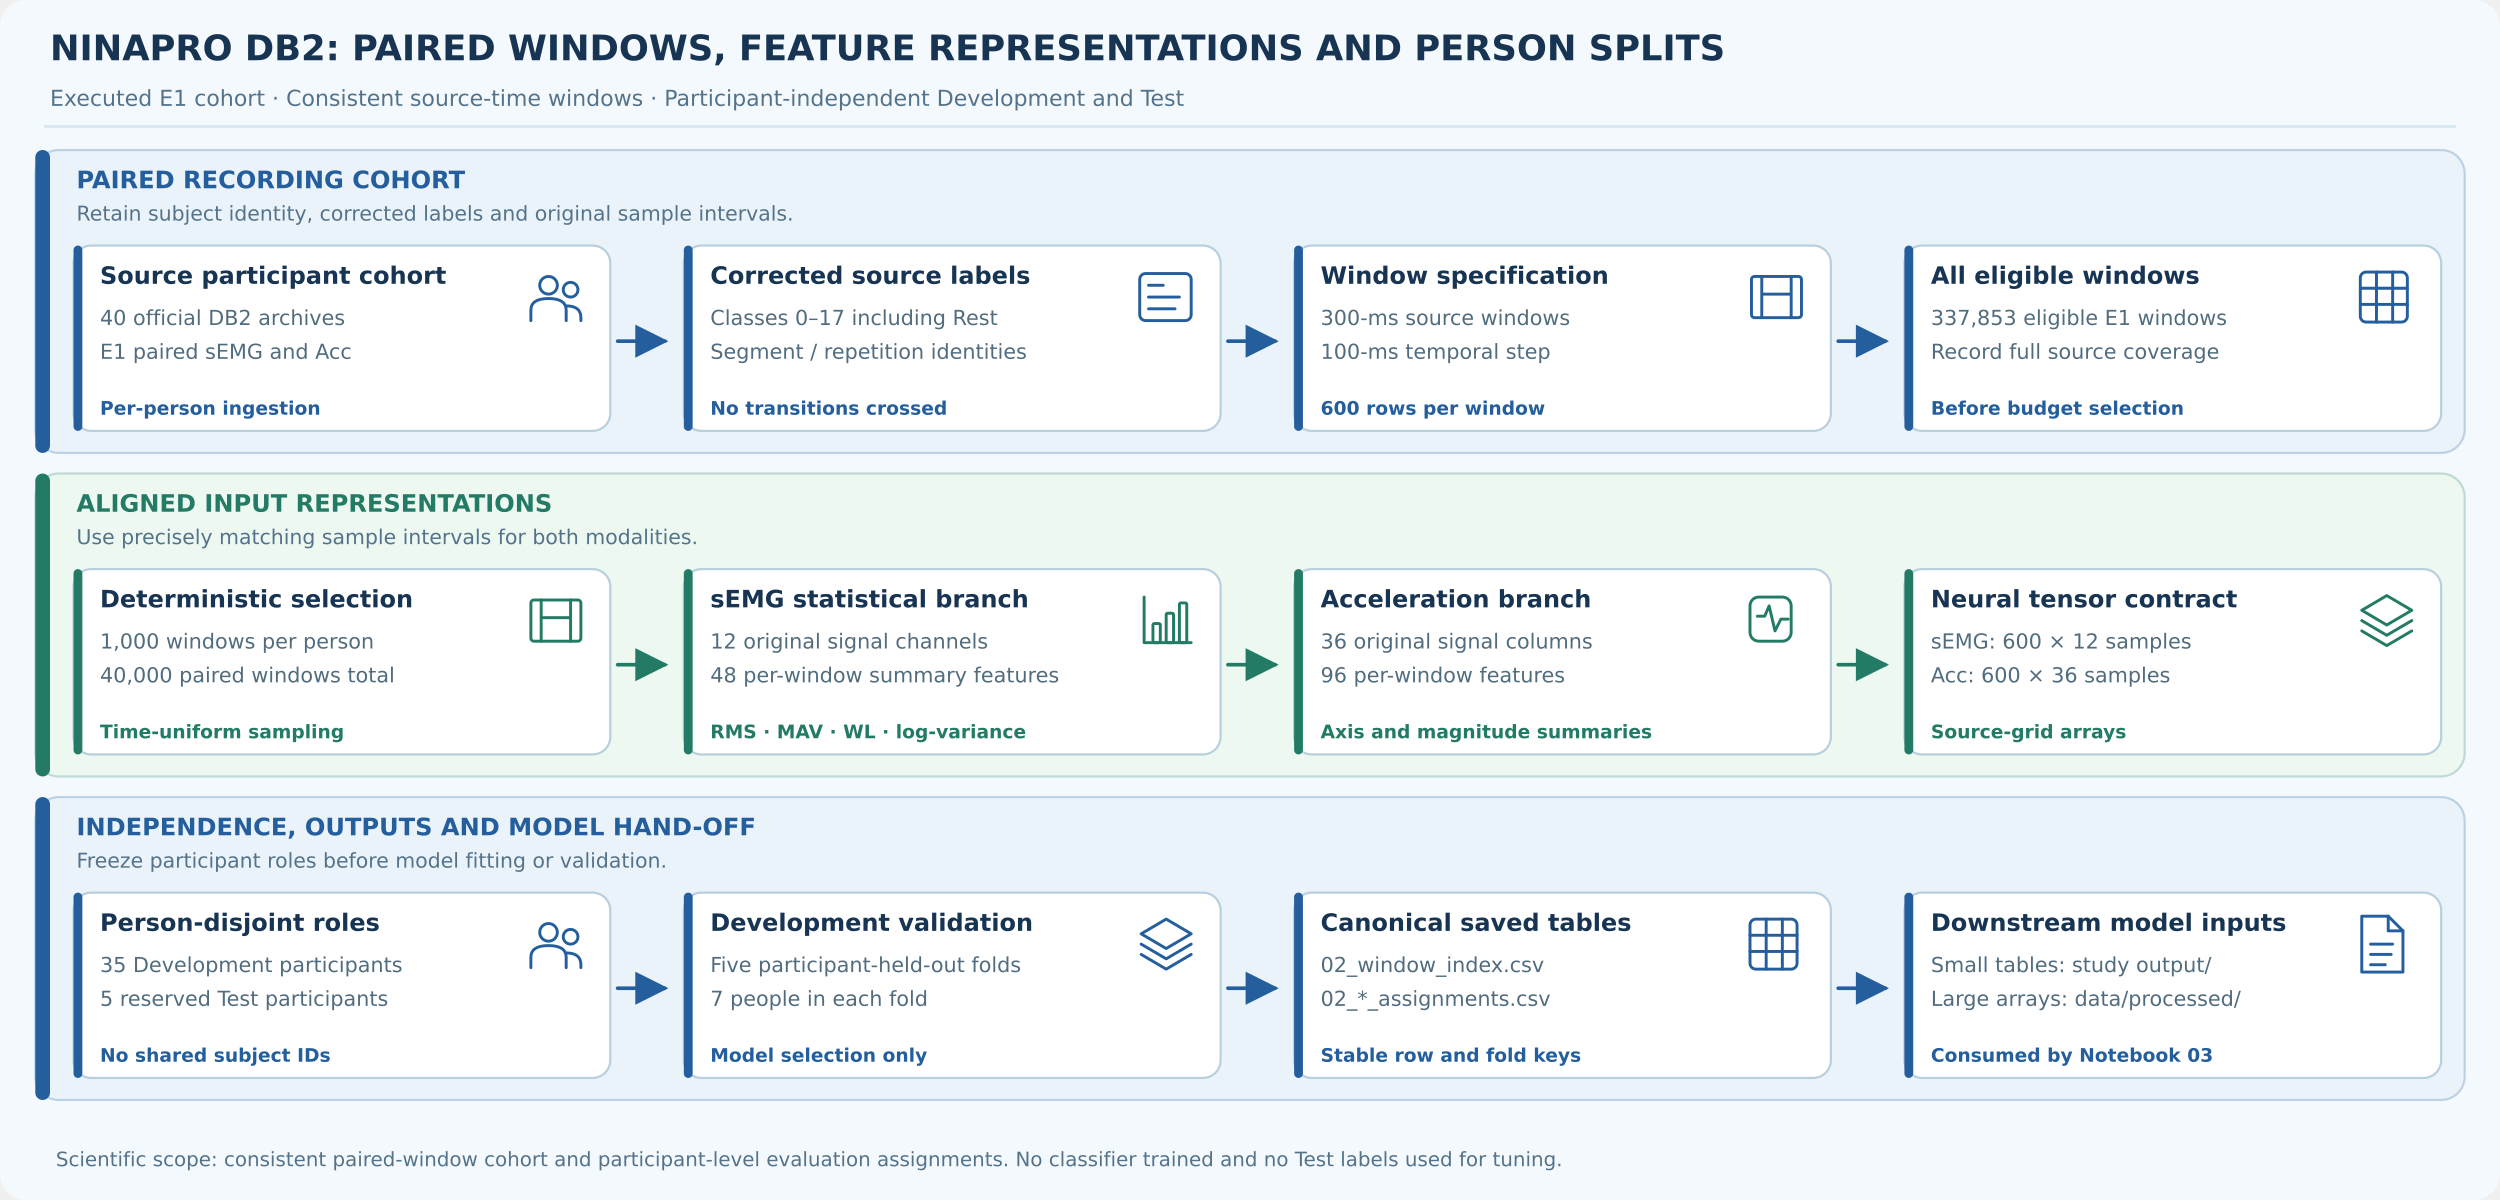
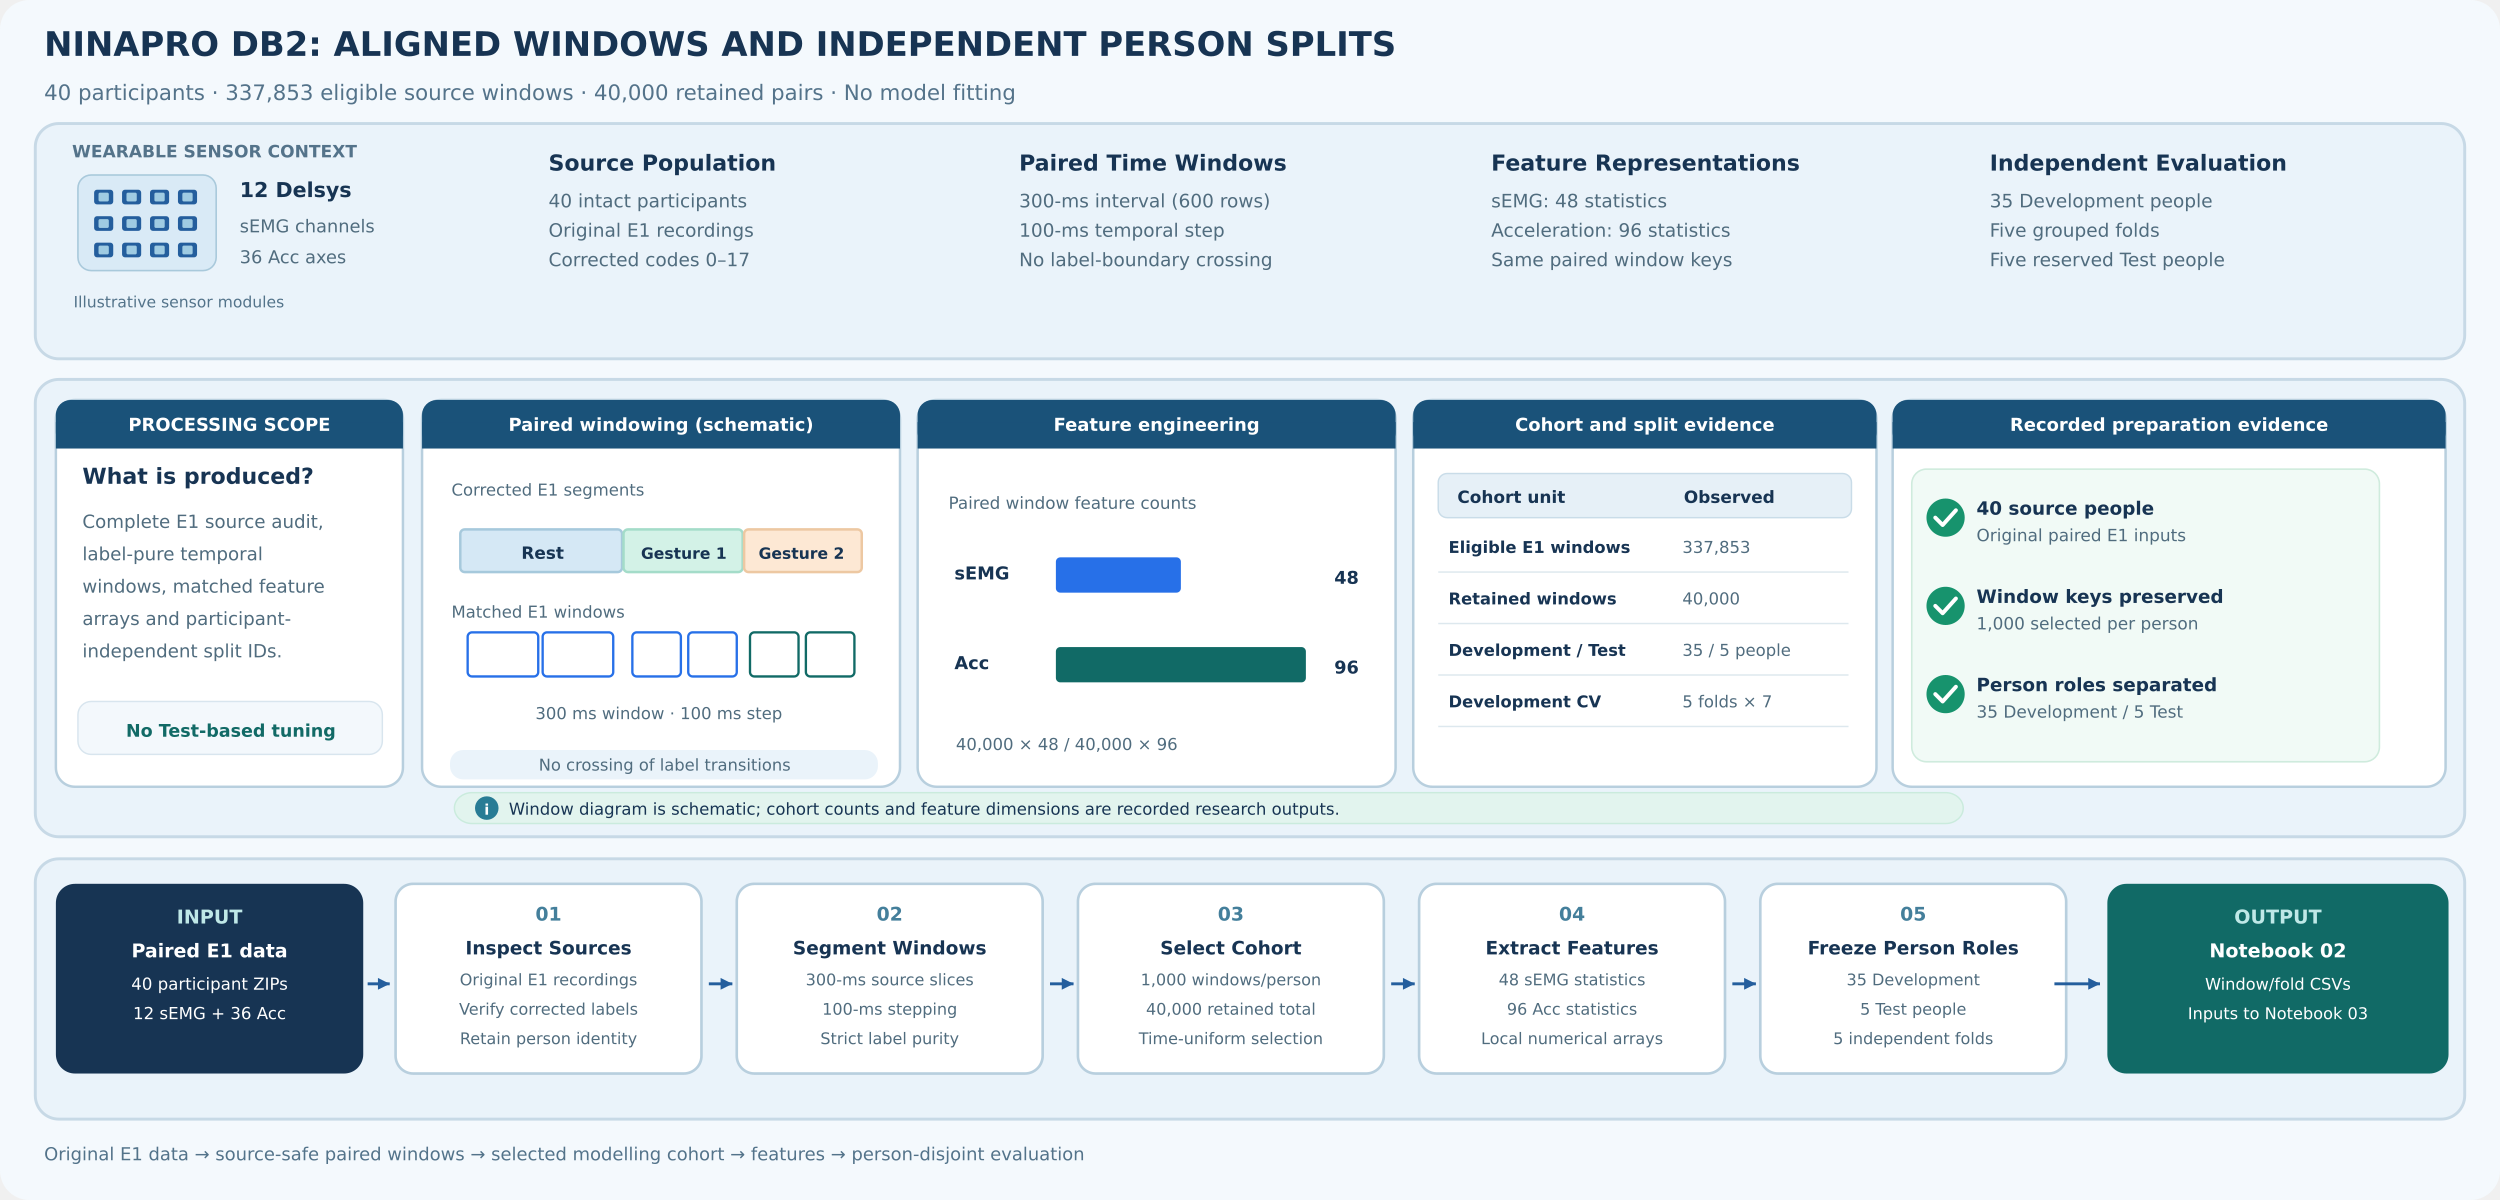
- <svg xmlns="http://www.w3.org/2000/svg" width="1700" height="816" viewBox="0 0 1700 816" role="img" aria-labelledby="title desc" font-family="DejaVu Sans, Arial, sans-serif">
+ <svg xmlns="http://www.w3.org/2000/svg" width="1700" height="816" viewBox="0 0 1700 816" role="img" aria-labelledby="title desc">
  <defs>
-     <marker id="blue-arrow" markerWidth="9" markerHeight="9" refX="8" refY="4.5" orient="auto">
-       <path d="M0 0 L9 4.5 L0 9 Z" fill="#245E9D" />
-     </marker>
-     <marker id="green-arrow" markerWidth="9" markerHeight="9" refX="8" refY="4.5" orient="auto">
-       <path d="M0 0 L9 4.5 L0 9 Z" fill="#237B65" />
+     <marker id="arrow" markerUnits="userSpaceOnUse" markerWidth="6" markerHeight="6" refX="5.5" refY="3" orient="auto">
+       <path d="M0 0 L6 3 L0 6 Z" fill="#245E9D" />
    </marker>
  </defs>
-   <rect width="1700" height="816" rx="18" fill="#F4F9FD" />
-   <text x="34" y="41" fill="#173453" font-size="24" font-weight="700">NINAPRO DB2: PAIRED WINDOWS, FEATURE REPRESENTATIONS AND PERSON SPLITS</text>
-   <text x="34" y="72" fill="#54738A" font-size="15" font-weight="400">Executed E1 cohort  ·  Consistent source-time windows  ·  Participant-independent Development and Test</text>
-   <line x1="30" y1="86" x2="1670" y2="86" stroke="#D9E8F1" stroke-width="2" />
-   <rect x="24" y="102" width="1652" height="206" rx="16" fill="#EAF3FA" stroke="#245E9D" stroke-opacity="0.24" stroke-width="1.5" />
-   <rect x="24" y="102" width="10" height="206" rx="5" fill="#245E9D" />
-   <text x="52" y="128" fill="#245E9D" font-size="16.4" font-weight="700">PAIRED RECORDING COHORT</text>
-   <text x="52" y="150" fill="#54738A" font-size="13.9" font-weight="400">Retain subject identity, corrected labels and original sample intervals.</text>
-   <rect x="50" y="167" width="365" height="126" rx="12" fill="#FFFFFF" stroke="#B8CFDE" stroke-width="1.5" />
-   <rect x="50" y="167" width="6" height="126" rx="3" fill="#245E9D" />
-   <text x="68" y="193" fill="#173453" font-size="16.3" font-weight="700">Source participant cohort</text>
-   <g transform="translate(359,182)" stroke="#245E9D" fill="none" stroke-width="2" stroke-linecap="round" stroke-linejoin="round">
-     <circle cx="14" cy="12" r="6" />
-     <circle cx="29" cy="15" r="5" />
-     <path d="M2 36 V29 Q2 21 14 21 Q26 21 26 29 V36 M26 26 Q36 26 36 34 V36" />
-   </g>
-   <text x="68" y="221" fill="#506C7E" font-size="14.1" font-weight="400">40 official DB2 archives</text>
-   <text x="68" y="244" fill="#506C7E" font-size="14.1" font-weight="400">E1 paired sEMG and Acc</text>
-   <text x="68" y="282" fill="#245E9D" font-size="12.7" font-weight="600">Per-person ingestion</text>
-   <line x1="420" y1="232" x2="452" y2="232" stroke="#245E9D" stroke-width="2.5" stroke-linecap="round" marker-end="url(#blue-arrow)" />
-   <rect x="465" y="167" width="365" height="126" rx="12" fill="#FFFFFF" stroke="#B8CFDE" stroke-width="1.5" />
-   <rect x="465" y="167" width="6" height="126" rx="3" fill="#245E9D" />
-   <text x="483" y="193" fill="#173453" font-size="16.3" font-weight="700">Corrected source labels</text>
-   <g transform="translate(774,182)" stroke="#245E9D" fill="none" stroke-width="2" stroke-linecap="round" stroke-linejoin="round">
-     <rect x="1" y="4" width="35" height="32" rx="4" />
-     <path d="M7 12 H17 M7 20 H28 M7 28 H25" />
-   </g>
-   <text x="483" y="221" fill="#506C7E" font-size="14.1" font-weight="400">Classes 0–17 including Rest</text>
-   <text x="483" y="244" fill="#506C7E" font-size="14.1" font-weight="400">Segment / repetition identities</text>
-   <text x="483" y="282" fill="#245E9D" font-size="12.7" font-weight="600">No transitions crossed</text>
-   <line x1="835" y1="232" x2="867" y2="232" stroke="#245E9D" stroke-width="2.5" stroke-linecap="round" marker-end="url(#blue-arrow)" />
-   <rect x="880" y="167" width="365" height="126" rx="12" fill="#FFFFFF" stroke="#B8CFDE" stroke-width="1.5" />
-   <rect x="880" y="167" width="6" height="126" rx="3" fill="#245E9D" />
-   <text x="898" y="193" fill="#173453" font-size="16.3" font-weight="700">Window specification</text>
-   <g transform="translate(1189,182)" stroke="#245E9D" fill="none" stroke-width="2" stroke-linecap="round" stroke-linejoin="round">
-     <rect x="2" y="6" width="34" height="28" rx="2" />
-     <path d="M9 6 V34 M29 6 V34 M9 18 H29" />
-   </g>
-   <text x="898" y="221" fill="#506C7E" font-size="14.1" font-weight="400">300-ms source windows</text>
-   <text x="898" y="244" fill="#506C7E" font-size="14.1" font-weight="400">100-ms temporal step</text>
-   <text x="898" y="282" fill="#245E9D" font-size="12.7" font-weight="600">600 rows per window</text>
-   <line x1="1250" y1="232" x2="1282" y2="232" stroke="#245E9D" stroke-width="2.5" stroke-linecap="round" marker-end="url(#blue-arrow)" />
-   <rect x="1295" y="167" width="365" height="126" rx="12" fill="#FFFFFF" stroke="#B8CFDE" stroke-width="1.5" />
-   <rect x="1295" y="167" width="6" height="126" rx="3" fill="#245E9D" />
-   <text x="1313" y="193" fill="#173453" font-size="16.3" font-weight="700">All eligible windows</text>
-   <g transform="translate(1604,182)" stroke="#245E9D" fill="none" stroke-width="2" stroke-linecap="round" stroke-linejoin="round">
-     <rect x="1" y="3" width="32" height="34" rx="4" />
-     <path d="M1 14 H33 M1 25 H33 M12 3 V37 M23 3 V37" />
-   </g>
-   <text x="1313" y="221" fill="#506C7E" font-size="14.1" font-weight="400">337,853 eligible E1 windows</text>
-   <text x="1313" y="244" fill="#506C7E" font-size="14.1" font-weight="400">Record full source coverage</text>
-   <text x="1313" y="282" fill="#245E9D" font-size="12.7" font-weight="600">Before budget selection</text>
-   <rect x="24" y="322" width="1652" height="206" rx="16" fill="#EDF8F1" stroke="#237B65" stroke-opacity="0.24" stroke-width="1.5" />
-   <rect x="24" y="322" width="10" height="206" rx="5" fill="#237B65" />
-   <text x="52" y="348" fill="#237B65" font-size="16.4" font-weight="700">ALIGNED INPUT REPRESENTATIONS</text>
-   <text x="52" y="370" fill="#54738A" font-size="13.9" font-weight="400">Use precisely matching sample intervals for both modalities.</text>
-   <rect x="50" y="387" width="365" height="126" rx="12" fill="#FFFFFF" stroke="#B8CFDE" stroke-width="1.5" />
-   <rect x="50" y="387" width="6" height="126" rx="3" fill="#237B65" />
-   <text x="68" y="413" fill="#173453" font-size="16.3" font-weight="700">Deterministic selection</text>
-   <g transform="translate(359,402)" stroke="#237B65" fill="none" stroke-width="2" stroke-linecap="round" stroke-linejoin="round">
-     <rect x="2" y="6" width="34" height="28" rx="2" />
-     <path d="M9 6 V34 M29 6 V34 M9 18 H29" />
-   </g>
-   <text x="68" y="441" fill="#506C7E" font-size="14.1" font-weight="400">1,000 windows per person</text>
-   <text x="68" y="464" fill="#506C7E" font-size="14.1" font-weight="400">40,000 paired windows total</text>
-   <text x="68" y="502" fill="#237B65" font-size="12.7" font-weight="600">Time-uniform sampling</text>
-   <line x1="420" y1="452" x2="452" y2="452" stroke="#237B65" stroke-width="2.5" stroke-linecap="round" marker-end="url(#green-arrow)" />
-   <rect x="465" y="387" width="365" height="126" rx="12" fill="#FFFFFF" stroke="#B8CFDE" stroke-width="1.5" />
-   <rect x="465" y="387" width="6" height="126" rx="3" fill="#237B65" />
-   <text x="483" y="413" fill="#173453" font-size="16.3" font-weight="700">sEMG statistical branch</text>
-   <g transform="translate(774,402)" stroke="#237B65" fill="none" stroke-width="2" stroke-linecap="round" stroke-linejoin="round">
-     <path d="M4 4 V35 H36" />
-     <rect x="10" y="22" width="5" height="13" rx="1" />
-     <rect x="19" y="15" width="5" height="20" rx="1" />
-     <rect x="28" y="8" width="5" height="27" rx="1" />
-   </g>
-   <text x="483" y="441" fill="#506C7E" font-size="14.1" font-weight="400">12 original signal channels</text>
-   <text x="483" y="464" fill="#506C7E" font-size="14.1" font-weight="400">48 per-window summary features</text>
-   <text x="483" y="502" fill="#237B65" font-size="12.7" font-weight="600">RMS · MAV · WL · log-variance</text>
-   <line x1="835" y1="452" x2="867" y2="452" stroke="#237B65" stroke-width="2.5" stroke-linecap="round" marker-end="url(#green-arrow)" />
-   <rect x="880" y="387" width="365" height="126" rx="12" fill="#FFFFFF" stroke="#B8CFDE" stroke-width="1.5" />
-   <rect x="880" y="387" width="6" height="126" rx="3" fill="#237B65" />
-   <text x="898" y="413" fill="#173453" font-size="16.3" font-weight="700">Acceleration branch</text>
-   <g transform="translate(1189,402)" stroke="#237B65" fill="none" stroke-width="2" stroke-linecap="round" stroke-linejoin="round">
-     <rect x="1" y="4" width="28" height="30" rx="6" />
-     <path d="M6 17 H11 L14 10 L18 27 L22 19 H27" />
-   </g>
-   <text x="898" y="441" fill="#506C7E" font-size="14.1" font-weight="400">36 original signal columns</text>
-   <text x="898" y="464" fill="#506C7E" font-size="14.1" font-weight="400">96 per-window features</text>
-   <text x="898" y="502" fill="#237B65" font-size="12.7" font-weight="600">Axis and magnitude summaries</text>
-   <line x1="1250" y1="452" x2="1282" y2="452" stroke="#237B65" stroke-width="2.5" stroke-linecap="round" marker-end="url(#green-arrow)" />
-   <rect x="1295" y="387" width="365" height="126" rx="12" fill="#FFFFFF" stroke="#B8CFDE" stroke-width="1.5" />
-   <rect x="1295" y="387" width="6" height="126" rx="3" fill="#237B65" />
-   <text x="1313" y="413" fill="#173453" font-size="16.3" font-weight="700">Neural tensor contract</text>
-   <g transform="translate(1604,402)" stroke="#237B65" fill="none" stroke-width="2" stroke-linecap="round" stroke-linejoin="round">
-     <path d="M2 13 L19 3 L36 13 L19 23Z M2 20 L19 30 L36 20 M2 27 L19 37 L36 27" />
-   </g>
-   <text x="1313" y="441" fill="#506C7E" font-size="14.1" font-weight="400">sEMG: 600 × 12 samples</text>
-   <text x="1313" y="464" fill="#506C7E" font-size="14.1" font-weight="400">Acc: 600 × 36 samples</text>
-   <text x="1313" y="502" fill="#237B65" font-size="12.7" font-weight="600">Source-grid arrays</text>
-   <rect x="24" y="542" width="1652" height="206" rx="16" fill="#EAF3FA" stroke="#245E9D" stroke-opacity="0.24" stroke-width="1.5" />
-   <rect x="24" y="542" width="10" height="206" rx="5" fill="#245E9D" />
-   <text x="52" y="568" fill="#245E9D" font-size="16.4" font-weight="700">INDEPENDENCE, OUTPUTS AND MODEL HAND-OFF</text>
-   <text x="52" y="590" fill="#54738A" font-size="13.9" font-weight="400">Freeze participant roles before model fitting or validation.</text>
-   <rect x="50" y="607" width="365" height="126" rx="12" fill="#FFFFFF" stroke="#B8CFDE" stroke-width="1.5" />
-   <rect x="50" y="607" width="6" height="126" rx="3" fill="#245E9D" />
-   <text x="68" y="633" fill="#173453" font-size="16.3" font-weight="700">Person-disjoint roles</text>
-   <g transform="translate(359,622)" stroke="#245E9D" fill="none" stroke-width="2" stroke-linecap="round" stroke-linejoin="round">
-     <circle cx="14" cy="12" r="6" />
-     <circle cx="29" cy="15" r="5" />
-     <path d="M2 36 V29 Q2 21 14 21 Q26 21 26 29 V36 M26 26 Q36 26 36 34 V36" />
-   </g>
-   <text x="68" y="661" fill="#506C7E" font-size="14.1" font-weight="400">35 Development participants</text>
-   <text x="68" y="684" fill="#506C7E" font-size="14.1" font-weight="400">5 reserved Test participants</text>
-   <text x="68" y="722" fill="#245E9D" font-size="12.7" font-weight="600">No shared subject IDs</text>
-   <line x1="420" y1="672" x2="452" y2="672" stroke="#245E9D" stroke-width="2.5" stroke-linecap="round" marker-end="url(#blue-arrow)" />
-   <rect x="465" y="607" width="365" height="126" rx="12" fill="#FFFFFF" stroke="#B8CFDE" stroke-width="1.5" />
-   <rect x="465" y="607" width="6" height="126" rx="3" fill="#245E9D" />
-   <text x="483" y="633" fill="#173453" font-size="16.3" font-weight="700">Development validation</text>
-   <g transform="translate(774,622)" stroke="#245E9D" fill="none" stroke-width="2" stroke-linecap="round" stroke-linejoin="round">
-     <path d="M2 13 L19 3 L36 13 L19 23Z M2 20 L19 30 L36 20 M2 27 L19 37 L36 27" />
-   </g>
-   <text x="483" y="661" fill="#506C7E" font-size="14.1" font-weight="400">Five participant-held-out folds</text>
-   <text x="483" y="684" fill="#506C7E" font-size="14.1" font-weight="400">7 people in each fold</text>
-   <text x="483" y="722" fill="#245E9D" font-size="12.7" font-weight="600">Model selection only</text>
-   <line x1="835" y1="672" x2="867" y2="672" stroke="#245E9D" stroke-width="2.5" stroke-linecap="round" marker-end="url(#blue-arrow)" />
-   <rect x="880" y="607" width="365" height="126" rx="12" fill="#FFFFFF" stroke="#B8CFDE" stroke-width="1.5" />
-   <rect x="880" y="607" width="6" height="126" rx="3" fill="#245E9D" />
-   <text x="898" y="633" fill="#173453" font-size="16.3" font-weight="700">Canonical saved tables</text>
-   <g transform="translate(1189,622)" stroke="#245E9D" fill="none" stroke-width="2" stroke-linecap="round" stroke-linejoin="round">
-     <rect x="1" y="3" width="32" height="34" rx="4" />
-     <path d="M1 14 H33 M1 25 H33 M12 3 V37 M23 3 V37" />
-   </g>
-   <text x="898" y="661" fill="#506C7E" font-size="14.1" font-weight="400">02_window_index.csv</text>
-   <text x="898" y="684" fill="#506C7E" font-size="14.1" font-weight="400">02_*_assignments.csv</text>
-   <text x="898" y="722" fill="#245E9D" font-size="12.7" font-weight="600">Stable row and fold keys</text>
-   <line x1="1250" y1="672" x2="1282" y2="672" stroke="#245E9D" stroke-width="2.5" stroke-linecap="round" marker-end="url(#blue-arrow)" />
-   <rect x="1295" y="607" width="365" height="126" rx="12" fill="#FFFFFF" stroke="#B8CFDE" stroke-width="1.5" />
-   <rect x="1295" y="607" width="6" height="126" rx="3" fill="#245E9D" />
-   <text x="1313" y="633" fill="#173453" font-size="16.3" font-weight="700">Downstream model inputs</text>
-   <g transform="translate(1604,622)" stroke="#245E9D" fill="none" stroke-width="2" stroke-linecap="round" stroke-linejoin="round">
-     <path d="M2 1 H20 L30 11 V39 H2Z" />
-     <path d="M20 1 V11 H30" />
-     <path d="M8 20 H23 M8 27 H22 M8 34 H18" />
-   </g>
-   <text x="1313" y="661" fill="#506C7E" font-size="14.1" font-weight="400">Small tables: study output/</text>
-   <text x="1313" y="684" fill="#506C7E" font-size="14.1" font-weight="400">Large arrays: data/processed/</text>
-   <text x="1313" y="722" fill="#245E9D" font-size="12.7" font-weight="600">Consumed by Notebook 03</text>
-   <text x="38" y="793" fill="#54738A" font-size="13.5" font-weight="400">Scientific scope: consistent paired-window cohort and participant-level evaluation assignments. No classifier trained and no Test labels used for tuning.</text>
+   <rect width="1700" height="816" rx="20" fill="#F4F9FD" />
+   <text x="30" y="38" font-family="DejaVu Sans, Arial, sans-serif" font-size="23" font-weight="700" fill="#173453">NINAPRO DB2: ALIGNED WINDOWS AND INDEPENDENT PERSON SPLITS</text>
+   <text x="30" y="68" font-family="DejaVu Sans, Arial, sans-serif" font-size="14.5" fill="#54738A">40 participants · 337,853 eligible source windows · 40,000 retained pairs · No model fitting</text>
+   <rect x="24" y="84" width="1652" height="160" rx="16" fill="#EAF3FA" stroke="#C7D9E6" stroke-width="2" />
+   <rect x="24" y="258" width="1652" height="311" rx="16" fill="#EAF3FA" stroke="#C7D9E6" stroke-width="2" />
+   <rect x="24" y="584" width="1652" height="177" rx="16" fill="#EAF3FA" stroke="#C7D9E6" stroke-width="2" />
+   <text x="49" y="107" font-family="DejaVu Sans, Arial, sans-serif" font-size="11.6" fill="#54738A" font-weight="700">WEARABLE SENSOR CONTEXT</text>
+   <rect x="53" y="119" width="94" height="65" rx="9" fill="#D9EAF6" stroke="#A9C9DB" stroke-width="1.1" />
+   <rect x="64" y="129" width="13" height="10" rx="2" fill="#245E9D" />
+   <rect x="67" y="131" width="7" height="6" rx="1" fill="#9FCBE2" />
+   <rect x="83" y="129" width="13" height="10" rx="2" fill="#245E9D" />
+   <rect x="86" y="131" width="7" height="6" rx="1" fill="#9FCBE2" />
+   <rect x="102" y="129" width="13" height="10" rx="2" fill="#245E9D" />
+   <rect x="105" y="131" width="7" height="6" rx="1" fill="#9FCBE2" />
+   <rect x="121" y="129" width="13" height="10" rx="2" fill="#245E9D" />
+   <rect x="124" y="131" width="7" height="6" rx="1" fill="#9FCBE2" />
+   <rect x="64" y="147" width="13" height="10" rx="2" fill="#245E9D" />
+   <rect x="67" y="149" width="7" height="6" rx="1" fill="#9FCBE2" />
+   <rect x="83" y="147" width="13" height="10" rx="2" fill="#245E9D" />
+   <rect x="86" y="149" width="7" height="6" rx="1" fill="#9FCBE2" />
+   <rect x="102" y="147" width="13" height="10" rx="2" fill="#245E9D" />
+   <rect x="105" y="149" width="7" height="6" rx="1" fill="#9FCBE2" />
+   <rect x="121" y="147" width="13" height="10" rx="2" fill="#245E9D" />
+   <rect x="124" y="149" width="7" height="6" rx="1" fill="#9FCBE2" />
+   <rect x="64" y="165" width="13" height="10" rx="2" fill="#245E9D" />
+   <rect x="67" y="167" width="7" height="6" rx="1" fill="#9FCBE2" />
+   <rect x="83" y="165" width="13" height="10" rx="2" fill="#245E9D" />
+   <rect x="86" y="167" width="7" height="6" rx="1" fill="#9FCBE2" />
+   <rect x="102" y="165" width="13" height="10" rx="2" fill="#245E9D" />
+   <rect x="105" y="167" width="7" height="6" rx="1" fill="#9FCBE2" />
+   <rect x="121" y="165" width="13" height="10" rx="2" fill="#245E9D" />
+   <rect x="124" y="167" width="7" height="6" rx="1" fill="#9FCBE2" />
+   <text x="163" y="134" font-family="DejaVu Sans, Arial, sans-serif" font-size="14" fill="#173453" font-weight="700">12 Delsys</text>
+   <text x="163" y="158" font-family="DejaVu Sans, Arial, sans-serif" font-size="12.1" fill="#506C7E">sEMG channels</text>
+   <text x="163" y="179" font-family="DejaVu Sans, Arial, sans-serif" font-size="12.1" fill="#506C7E">36 Acc axes</text>
+   <text x="50" y="209" font-family="DejaVu Sans, Arial, sans-serif" font-size="10.6" fill="#53738A">Illustrative sensor modules</text>
+   <text x="373" y="116" font-family="DejaVu Sans, Arial, sans-serif" font-size="15" fill="#173453" font-weight="700">Source Population</text>
+   <text x="373" y="141" font-family="DejaVu Sans, Arial, sans-serif" font-size="12.6" fill="#506C7E">40 intact participants</text>
+   <text x="373" y="161" font-family="DejaVu Sans, Arial, sans-serif" font-size="12.6" fill="#506C7E">Original E1 recordings</text>
+   <text x="373" y="181" font-family="DejaVu Sans, Arial, sans-serif" font-size="12.6" fill="#506C7E">Corrected codes 0–17</text>
+   <text x="693" y="116" font-family="DejaVu Sans, Arial, sans-serif" font-size="15" fill="#173453" font-weight="700">Paired Time Windows</text>
+   <text x="693" y="141" font-family="DejaVu Sans, Arial, sans-serif" font-size="12.6" fill="#506C7E">300-ms interval (600 rows)</text>
+   <text x="693" y="161" font-family="DejaVu Sans, Arial, sans-serif" font-size="12.6" fill="#506C7E">100-ms temporal step</text>
+   <text x="693" y="181" font-family="DejaVu Sans, Arial, sans-serif" font-size="12.6" fill="#506C7E">No label-boundary crossing</text>
+   <text x="1014" y="116" font-family="DejaVu Sans, Arial, sans-serif" font-size="15" fill="#173453" font-weight="700">Feature Representations</text>
+   <text x="1014" y="141" font-family="DejaVu Sans, Arial, sans-serif" font-size="12.6" fill="#506C7E">sEMG: 48 statistics</text>
+   <text x="1014" y="161" font-family="DejaVu Sans, Arial, sans-serif" font-size="12.6" fill="#506C7E">Acceleration: 96 statistics</text>
+   <text x="1014" y="181" font-family="DejaVu Sans, Arial, sans-serif" font-size="12.6" fill="#506C7E">Same paired window keys</text>
+   <text x="1353" y="116" font-family="DejaVu Sans, Arial, sans-serif" font-size="15" fill="#173453" font-weight="700">Independent Evaluation</text>
+   <text x="1353" y="141" font-family="DejaVu Sans, Arial, sans-serif" font-size="12.6" fill="#506C7E">35 Development people</text>
+   <text x="1353" y="161" font-family="DejaVu Sans, Arial, sans-serif" font-size="12.6" fill="#506C7E">Five grouped folds</text>
+   <text x="1353" y="181" font-family="DejaVu Sans, Arial, sans-serif" font-size="12.6" fill="#506C7E">Five reserved Test people</text>
+   <rect x="38" y="272" width="236" height="263" rx="13" fill="#FFFFFF" stroke="#B8CFDE" stroke-width="1.7" />
+   <rect x="38" y="272" width="236" height="32" rx="10" fill="#1A5279" />
+   <rect x="38" y="287" width="236" height="18" rx="0" fill="#1A5279" />
+   <text x="156.0" y="293" font-family="DejaVu Sans, Arial, sans-serif" font-size="12.2" fill="#FFFFFF" font-weight="700" text-anchor="middle">PROCESSING SCOPE</text>
+   <text x="56" y="329" font-family="DejaVu Sans, Arial, sans-serif" font-size="15" fill="#173453" font-weight="700">What is produced?</text>
+   <text x="56" y="359" font-family="DejaVu Sans, Arial, sans-serif" font-size="12.4" fill="#506C7E">Complete E1 source audit,</text>
+   <text x="56" y="381" font-family="DejaVu Sans, Arial, sans-serif" font-size="12.4" fill="#506C7E">label-pure temporal</text>
+   <text x="56" y="403" font-family="DejaVu Sans, Arial, sans-serif" font-size="12.4" fill="#506C7E">windows, matched feature</text>
+   <text x="56" y="425" font-family="DejaVu Sans, Arial, sans-serif" font-size="12.4" fill="#506C7E">arrays and participant-</text>
+   <text x="56" y="447" font-family="DejaVu Sans, Arial, sans-serif" font-size="12.4" fill="#506C7E">independent split IDs.</text>
+   <rect x="53" y="477" width="207" height="36" rx="9" fill="#F3F8FC" stroke="#D8E5EE" stroke-width="1" />
+   <text x="157" y="501" font-family="DejaVu Sans, Arial, sans-serif" font-size="11.9" fill="#116A66" font-weight="700" text-anchor="middle">No Test-based tuning</text>
+   <rect x="287" y="272" width="325" height="263" rx="13" fill="#FFFFFF" stroke="#B8CFDE" stroke-width="1.7" />
+   <rect x="287" y="272" width="325" height="32" rx="10" fill="#1A5279" />
+   <rect x="287" y="287" width="325" height="18" rx="0" fill="#1A5279" />
+   <text x="449.5" y="293" font-family="DejaVu Sans, Arial, sans-serif" font-size="12.2" fill="#FFFFFF" font-weight="700" text-anchor="middle">Paired windowing (schematic)</text>
+   <text x="307" y="337" font-family="DejaVu Sans, Arial, sans-serif" font-size="11.2" fill="#506C7E">Corrected E1 segments</text>
+   <rect x="313" y="360" width="110" height="29" rx="3" fill="#D5E8F5" stroke="#A6C9DC" stroke-width="1.7" />
+   <rect x="424" y="360" width="81" height="29" rx="3" fill="#D3F2E7" stroke="#A4DCC9" stroke-width="1.7" />
+   <rect x="506" y="360" width="80" height="29" rx="3" fill="#FDE8D4" stroke="#EDC8A2" stroke-width="1.7" />
+   <text x="369" y="380" font-family="DejaVu Sans, Arial, sans-serif" font-size="11.5" fill="#173453" font-weight="700" text-anchor="middle">Rest</text>
+   <text x="465" y="380" font-family="DejaVu Sans, Arial, sans-serif" font-size="10.6" fill="#173453" font-weight="700" text-anchor="middle">Gesture 1</text>
+   <text x="545" y="380" font-family="DejaVu Sans, Arial, sans-serif" font-size="10.6" fill="#173453" font-weight="700" text-anchor="middle">Gesture 2</text>
+   <text x="307" y="420" font-family="DejaVu Sans, Arial, sans-serif" font-size="11.2" fill="#506C7E">Matched E1 windows</text>
+   <rect x="318" y="430" width="48" height="30" rx="3" fill="none" stroke="#2770E8" stroke-width="1.6" />
+   <rect x="369" y="430" width="48" height="30" rx="3" fill="none" stroke="#2770E8" stroke-width="1.6" />
+   <rect x="430" y="430" width="33" height="30" rx="3" fill="none" stroke="#2770E8" stroke-width="1.6" />
+   <rect x="468" y="430" width="33" height="30" rx="3" fill="none" stroke="#2770E8" stroke-width="1.6" />
+   <rect x="510" y="430" width="33" height="30" rx="3" fill="none" stroke="#116A66" stroke-width="1.6" />
+   <rect x="548" y="430" width="33" height="30" rx="3" fill="none" stroke="#116A66" stroke-width="1.6" />
+   <text x="448" y="489" font-family="DejaVu Sans, Arial, sans-serif" font-size="11.2" fill="#506C7E" text-anchor="middle">300 ms window  ·  100 ms step</text>
+   <rect x="306" y="510" width="291" height="20" rx="9" fill="#EAF3FA" />
+   <text x="452" y="524" font-family="DejaVu Sans, Arial, sans-serif" font-size="11.1" fill="#506C7E" text-anchor="middle">No crossing of label transitions</text>
+   <rect x="624" y="272" width="325" height="263" rx="13" fill="#FFFFFF" stroke="#B8CFDE" stroke-width="1.7" />
+   <rect x="624" y="272" width="325" height="32" rx="10" fill="#1A5279" />
+   <rect x="624" y="287" width="325" height="18" rx="0" fill="#1A5279" />
+   <text x="786.5" y="293" font-family="DejaVu Sans, Arial, sans-serif" font-size="12.2" fill="#FFFFFF" font-weight="700" text-anchor="middle">Feature engineering</text>
+   <text x="645" y="346" font-family="DejaVu Sans, Arial, sans-serif" font-size="11.4" fill="#506C7E">Paired window feature counts</text>
+   <text x="649" y="394" font-family="DejaVu Sans, Arial, sans-serif" font-size="12.1" fill="#173453" font-weight="700">sEMG</text>
+   <rect x="718" y="379" width="85.0" height="24" rx="3" fill="#2770E8" />
+   <text x="924" y="397" font-family="DejaVu Sans, Arial, sans-serif" font-size="12" fill="#173453" font-weight="700" text-anchor="end">48</text>
+   <text x="649" y="455" font-family="DejaVu Sans, Arial, sans-serif" font-size="12.1" fill="#173453" font-weight="700">Acc</text>
+   <rect x="718" y="440" width="170.0" height="24" rx="3" fill="#116A66" />
+   <text x="924" y="458" font-family="DejaVu Sans, Arial, sans-serif" font-size="12" fill="#173453" font-weight="700" text-anchor="end">96</text>
+   <text x="650" y="510" font-family="DejaVu Sans, Arial, sans-serif" font-size="11.2" fill="#506C7E">40,000 × 48 / 40,000 × 96</text>
+   <rect x="961" y="272" width="315" height="263" rx="13" fill="#FFFFFF" stroke="#B8CFDE" stroke-width="1.7" />
+   <rect x="961" y="272" width="315" height="32" rx="10" fill="#1A5279" />
+   <rect x="961" y="287" width="315" height="18" rx="0" fill="#1A5279" />
+   <text x="1118.5" y="293" font-family="DejaVu Sans, Arial, sans-serif" font-size="12.2" fill="#FFFFFF" font-weight="700" text-anchor="middle">Cohort and split evidence</text>
+   <rect x="978" y="322" width="281" height="30" rx="6" fill="#E6F0F7" stroke="#C9DCE8" stroke-width="1" />
+   <text x="991" y="342" font-family="DejaVu Sans, Arial, sans-serif" font-size="11.5" fill="#173453" font-weight="700">Cohort unit</text>
+   <text x="1145" y="342" font-family="DejaVu Sans, Arial, sans-serif" font-size="11.5" fill="#173453" font-weight="700">Observed</text>
+   <text x="985" y="376" font-family="DejaVu Sans, Arial, sans-serif" font-size="11.1" fill="#173453" font-weight="700">Eligible E1 windows</text>
+   <text x="1144" y="376" font-family="DejaVu Sans, Arial, sans-serif" font-size="11.2" fill="#506C7E">337,853</text>
+   <line x1="978" y1="389" x2="1257" y2="389" stroke="#DDE8EE" stroke-width="1" />
+   <text x="985" y="411" font-family="DejaVu Sans, Arial, sans-serif" font-size="11.1" fill="#173453" font-weight="700">Retained windows</text>
+   <text x="1144" y="411" font-family="DejaVu Sans, Arial, sans-serif" font-size="11.2" fill="#506C7E">40,000</text>
+   <line x1="978" y1="424" x2="1257" y2="424" stroke="#DDE8EE" stroke-width="1" />
+   <text x="985" y="446" font-family="DejaVu Sans, Arial, sans-serif" font-size="11.1" fill="#173453" font-weight="700">Development / Test</text>
+   <text x="1144" y="446" font-family="DejaVu Sans, Arial, sans-serif" font-size="11.2" fill="#506C7E">35 / 5 people</text>
+   <line x1="978" y1="459" x2="1257" y2="459" stroke="#DDE8EE" stroke-width="1" />
+   <text x="985" y="481" font-family="DejaVu Sans, Arial, sans-serif" font-size="11.1" fill="#173453" font-weight="700">Development CV</text>
+   <text x="1144" y="481" font-family="DejaVu Sans, Arial, sans-serif" font-size="11.2" fill="#506C7E">5 folds × 7</text>
+   <line x1="978" y1="494" x2="1257" y2="494" stroke="#DDE8EE" stroke-width="1" />
+   <rect x="1287" y="272" width="376" height="263" rx="13" fill="#FFFFFF" stroke="#B8CFDE" stroke-width="1.7" />
+   <rect x="1287" y="272" width="376" height="32" rx="10" fill="#1A5279" />
+   <rect x="1287" y="287" width="376" height="18" rx="0" fill="#1A5279" />
+   <text x="1475.0" y="293" font-family="DejaVu Sans, Arial, sans-serif" font-size="12.2" fill="#FFFFFF" font-weight="700" text-anchor="middle">Recorded preparation evidence</text>
+   <rect x="1300" y="319" width="318" height="199" rx="10" fill="#F1FAF6" stroke="#CFEBDD" stroke-width="1.1" />
+   <circle cx="1323" cy="352" r="13" fill="#17936D" />
+   <polyline points="1316.0,352.0 1321.0,357.0 1330.0,347.0" fill="none" stroke="#FFFFFF" stroke-width="2.7" stroke-linecap="round" stroke-linejoin="round" />
+   <text x="1344" y="350" font-family="DejaVu Sans, Arial, sans-serif" font-size="12.5" fill="#173453" font-weight="700">40 source people</text>
+   <text x="1344" y="368" font-family="DejaVu Sans, Arial, sans-serif" font-size="11.5" fill="#506C7E">Original paired E1 inputs</text>
+   <circle cx="1323" cy="412" r="13" fill="#17936D" />
+   <polyline points="1316.0,412.0 1321.0,417.0 1330.0,407.0" fill="none" stroke="#FFFFFF" stroke-width="2.7" stroke-linecap="round" stroke-linejoin="round" />
+   <text x="1344" y="410" font-family="DejaVu Sans, Arial, sans-serif" font-size="12.5" fill="#173453" font-weight="700">Window keys preserved</text>
+   <text x="1344" y="428" font-family="DejaVu Sans, Arial, sans-serif" font-size="11.5" fill="#506C7E">1,000 selected per person</text>
+   <circle cx="1323" cy="472" r="13" fill="#17936D" />
+   <polyline points="1316.0,472.0 1321.0,477.0 1330.0,467.0" fill="none" stroke="#FFFFFF" stroke-width="2.7" stroke-linecap="round" stroke-linejoin="round" />
+   <text x="1344" y="470" font-family="DejaVu Sans, Arial, sans-serif" font-size="12.5" fill="#173453" font-weight="700">Person roles separated</text>
+   <text x="1344" y="488" font-family="DejaVu Sans, Arial, sans-serif" font-size="11.5" fill="#506C7E">35 Development / 5 Test</text>
+   <rect x="309" y="539" width="1026" height="21" rx="12" fill="#E2F4EE" stroke="#CAEBDD" stroke-width="1" />
+   <circle cx="331" cy="549.5" r="8" fill="#287C95" />
+   <text x="331" y="554" font-family="DejaVu Sans, Arial, sans-serif" font-size="10" fill="#FFFFFF" font-weight="700" text-anchor="middle">i</text>
+   <text x="346" y="554" font-family="DejaVu Sans, Arial, sans-serif" font-size="11.2" fill="#173453">Window diagram is schematic; cohort counts and feature dimensions are recorded research outputs.</text>
+   <rect x="38" y="601" width="209" height="129" rx="13" fill="#173453" />
+   <text x="142.5" y="628" font-family="DejaVu Sans, Arial, sans-serif" font-size="13" fill="#BFE8E7" font-weight="700" text-anchor="middle">INPUT</text>
+   <text x="142.5" y="651" font-family="DejaVu Sans, Arial, sans-serif" font-size="12.9" fill="#FFFFFF" font-weight="700" text-anchor="middle">Paired E1 data</text>
+   <text x="142.5" y="673" font-family="DejaVu Sans, Arial, sans-serif" font-size="11.3" fill="#FFFFFF" text-anchor="middle">40 participant ZIPs</text>
+   <text x="142.5" y="693" font-family="DejaVu Sans, Arial, sans-serif" font-size="11.3" fill="#FFFFFF" text-anchor="middle">12 sEMG + 36 Acc</text>
+   <line x1="250" y1="669" x2="265" y2="669" stroke="#245E9D" stroke-width="2.0" />
+   <path d="M 265 669 l -8 -4 v 8 z" fill="#245E9D" />
+   <rect x="269" y="601" width="208" height="129" rx="12" fill="#FFFFFF" stroke="#B8CFDE" stroke-width="1.8" />
+   <text x="373.0" y="626" font-family="DejaVu Sans, Arial, sans-serif" font-size="12.8" fill="#447F9B" font-weight="700" text-anchor="middle">01</text>
+   <text x="373.0" y="649" font-family="DejaVu Sans, Arial, sans-serif" font-size="12.6" fill="#173453" font-weight="700" text-anchor="middle">Inspect Sources</text>
+   <text x="373.0" y="670" font-family="DejaVu Sans, Arial, sans-serif" font-size="10.9" fill="#506C7E" text-anchor="middle">Original E1 recordings</text>
+   <text x="373.0" y="690" font-family="DejaVu Sans, Arial, sans-serif" font-size="10.9" fill="#506C7E" text-anchor="middle">Verify corrected labels</text>
+   <text x="373.0" y="710" font-family="DejaVu Sans, Arial, sans-serif" font-size="10.9" fill="#506C7E" text-anchor="middle">Retain person identity</text>
+   <line x1="482" y1="669" x2="498" y2="669" stroke="#245E9D" stroke-width="2.0" />
+   <path d="M 498 669 l -8 -4 v 8 z" fill="#245E9D" />
+   <rect x="501" y="601" width="208" height="129" rx="12" fill="#FFFFFF" stroke="#B8CFDE" stroke-width="1.8" />
+   <text x="605.0" y="626" font-family="DejaVu Sans, Arial, sans-serif" font-size="12.8" fill="#447F9B" font-weight="700" text-anchor="middle">02</text>
+   <text x="605.0" y="649" font-family="DejaVu Sans, Arial, sans-serif" font-size="12.6" fill="#173453" font-weight="700" text-anchor="middle">Segment Windows</text>
+   <text x="605.0" y="670" font-family="DejaVu Sans, Arial, sans-serif" font-size="10.9" fill="#506C7E" text-anchor="middle">300-ms source slices</text>
+   <text x="605.0" y="690" font-family="DejaVu Sans, Arial, sans-serif" font-size="10.9" fill="#506C7E" text-anchor="middle">100-ms stepping</text>
+   <text x="605.0" y="710" font-family="DejaVu Sans, Arial, sans-serif" font-size="10.9" fill="#506C7E" text-anchor="middle">Strict label purity</text>
+   <line x1="714" y1="669" x2="730" y2="669" stroke="#245E9D" stroke-width="2.0" />
+   <path d="M 730 669 l -8 -4 v 8 z" fill="#245E9D" />
+   <rect x="733" y="601" width="208" height="129" rx="12" fill="#FFFFFF" stroke="#B8CFDE" stroke-width="1.8" />
+   <text x="837.0" y="626" font-family="DejaVu Sans, Arial, sans-serif" font-size="12.8" fill="#447F9B" font-weight="700" text-anchor="middle">03</text>
+   <text x="837.0" y="649" font-family="DejaVu Sans, Arial, sans-serif" font-size="12.6" fill="#173453" font-weight="700" text-anchor="middle">Select Cohort</text>
+   <text x="837.0" y="670" font-family="DejaVu Sans, Arial, sans-serif" font-size="10.9" fill="#506C7E" text-anchor="middle">1,000 windows/person</text>
+   <text x="837.0" y="690" font-family="DejaVu Sans, Arial, sans-serif" font-size="10.9" fill="#506C7E" text-anchor="middle">40,000 retained total</text>
+   <text x="837.0" y="710" font-family="DejaVu Sans, Arial, sans-serif" font-size="10.9" fill="#506C7E" text-anchor="middle">Time-uniform selection</text>
+   <line x1="946" y1="669" x2="962" y2="669" stroke="#245E9D" stroke-width="2.0" />
+   <path d="M 962 669 l -8 -4 v 8 z" fill="#245E9D" />
+   <rect x="965" y="601" width="208" height="129" rx="12" fill="#FFFFFF" stroke="#B8CFDE" stroke-width="1.8" />
+   <text x="1069.0" y="626" font-family="DejaVu Sans, Arial, sans-serif" font-size="12.8" fill="#447F9B" font-weight="700" text-anchor="middle">04</text>
+   <text x="1069.0" y="649" font-family="DejaVu Sans, Arial, sans-serif" font-size="12.6" fill="#173453" font-weight="700" text-anchor="middle">Extract Features</text>
+   <text x="1069.0" y="670" font-family="DejaVu Sans, Arial, sans-serif" font-size="10.9" fill="#506C7E" text-anchor="middle">48 sEMG statistics</text>
+   <text x="1069.0" y="690" font-family="DejaVu Sans, Arial, sans-serif" font-size="10.9" fill="#506C7E" text-anchor="middle">96 Acc statistics</text>
+   <text x="1069.0" y="710" font-family="DejaVu Sans, Arial, sans-serif" font-size="10.9" fill="#506C7E" text-anchor="middle">Local numerical arrays</text>
+   <line x1="1178" y1="669" x2="1194" y2="669" stroke="#245E9D" stroke-width="2.0" />
+   <path d="M 1194 669 l -8 -4 v 8 z" fill="#245E9D" />
+   <rect x="1197" y="601" width="208" height="129" rx="12" fill="#FFFFFF" stroke="#B8CFDE" stroke-width="1.8" />
+   <text x="1301.0" y="626" font-family="DejaVu Sans, Arial, sans-serif" font-size="12.8" fill="#447F9B" font-weight="700" text-anchor="middle">05</text>
+   <text x="1301.0" y="649" font-family="DejaVu Sans, Arial, sans-serif" font-size="12.6" fill="#173453" font-weight="700" text-anchor="middle">Freeze Person Roles</text>
+   <text x="1301.0" y="670" font-family="DejaVu Sans, Arial, sans-serif" font-size="10.9" fill="#506C7E" text-anchor="middle">35 Development</text>
+   <text x="1301.0" y="690" font-family="DejaVu Sans, Arial, sans-serif" font-size="10.9" fill="#506C7E" text-anchor="middle">5 Test people</text>
+   <text x="1301.0" y="710" font-family="DejaVu Sans, Arial, sans-serif" font-size="10.9" fill="#506C7E" text-anchor="middle">5 independent folds</text>
+   <line x1="1397" y1="669" x2="1428" y2="669" stroke="#245E9D" stroke-width="2.0" />
+   <path d="M 1428 669 l -8 -4 v 8 z" fill="#245E9D" />
+   <rect x="1433" y="601" width="232" height="129" rx="13" fill="#116A66" />
+   <text x="1549" y="628" font-family="DejaVu Sans, Arial, sans-serif" font-size="13" fill="#BFE8E7" font-weight="700" text-anchor="middle">OUTPUT</text>
+   <text x="1549" y="651" font-family="DejaVu Sans, Arial, sans-serif" font-size="13" fill="#FFFFFF" font-weight="700" text-anchor="middle">Notebook 02</text>
+   <text x="1549" y="673" font-family="DejaVu Sans, Arial, sans-serif" font-size="11" fill="#FFFFFF" text-anchor="middle">Window/fold CSVs</text>
+   <text x="1549" y="693" font-family="DejaVu Sans, Arial, sans-serif" font-size="11" fill="#FFFFFF" text-anchor="middle">Inputs to Notebook 03</text>
+   <text x="30" y="789" font-family="DejaVu Sans, Arial, sans-serif" font-size="12.2" fill="#53738A">Original E1 data → source-safe paired windows → selected modelling cohort → features → person-disjoint evaluation</text>
</svg>
